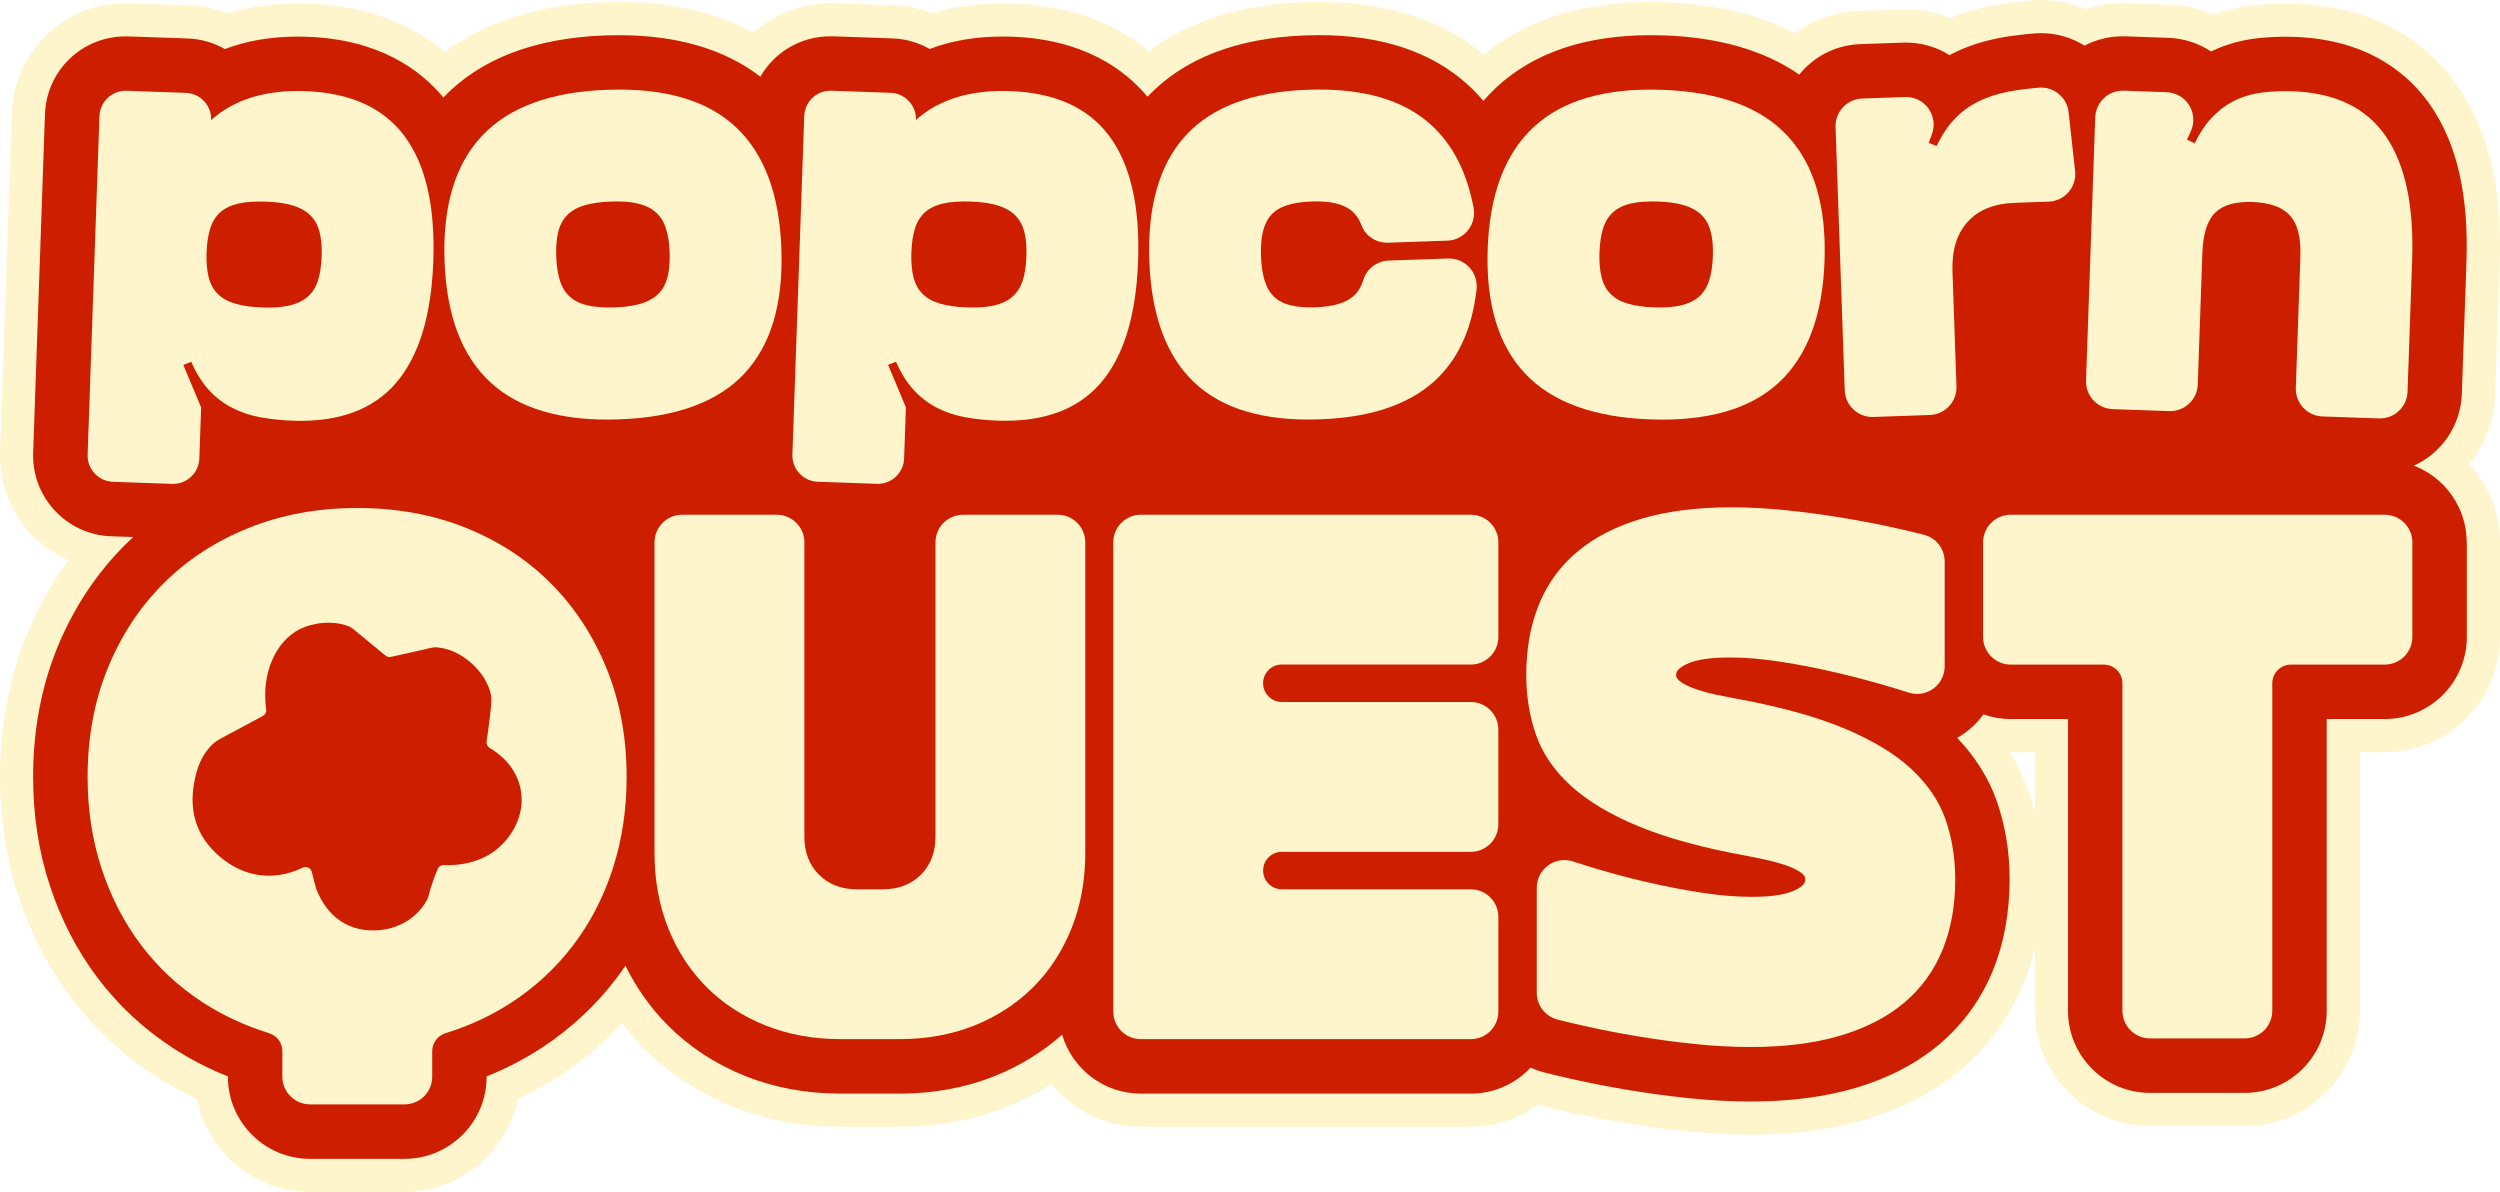
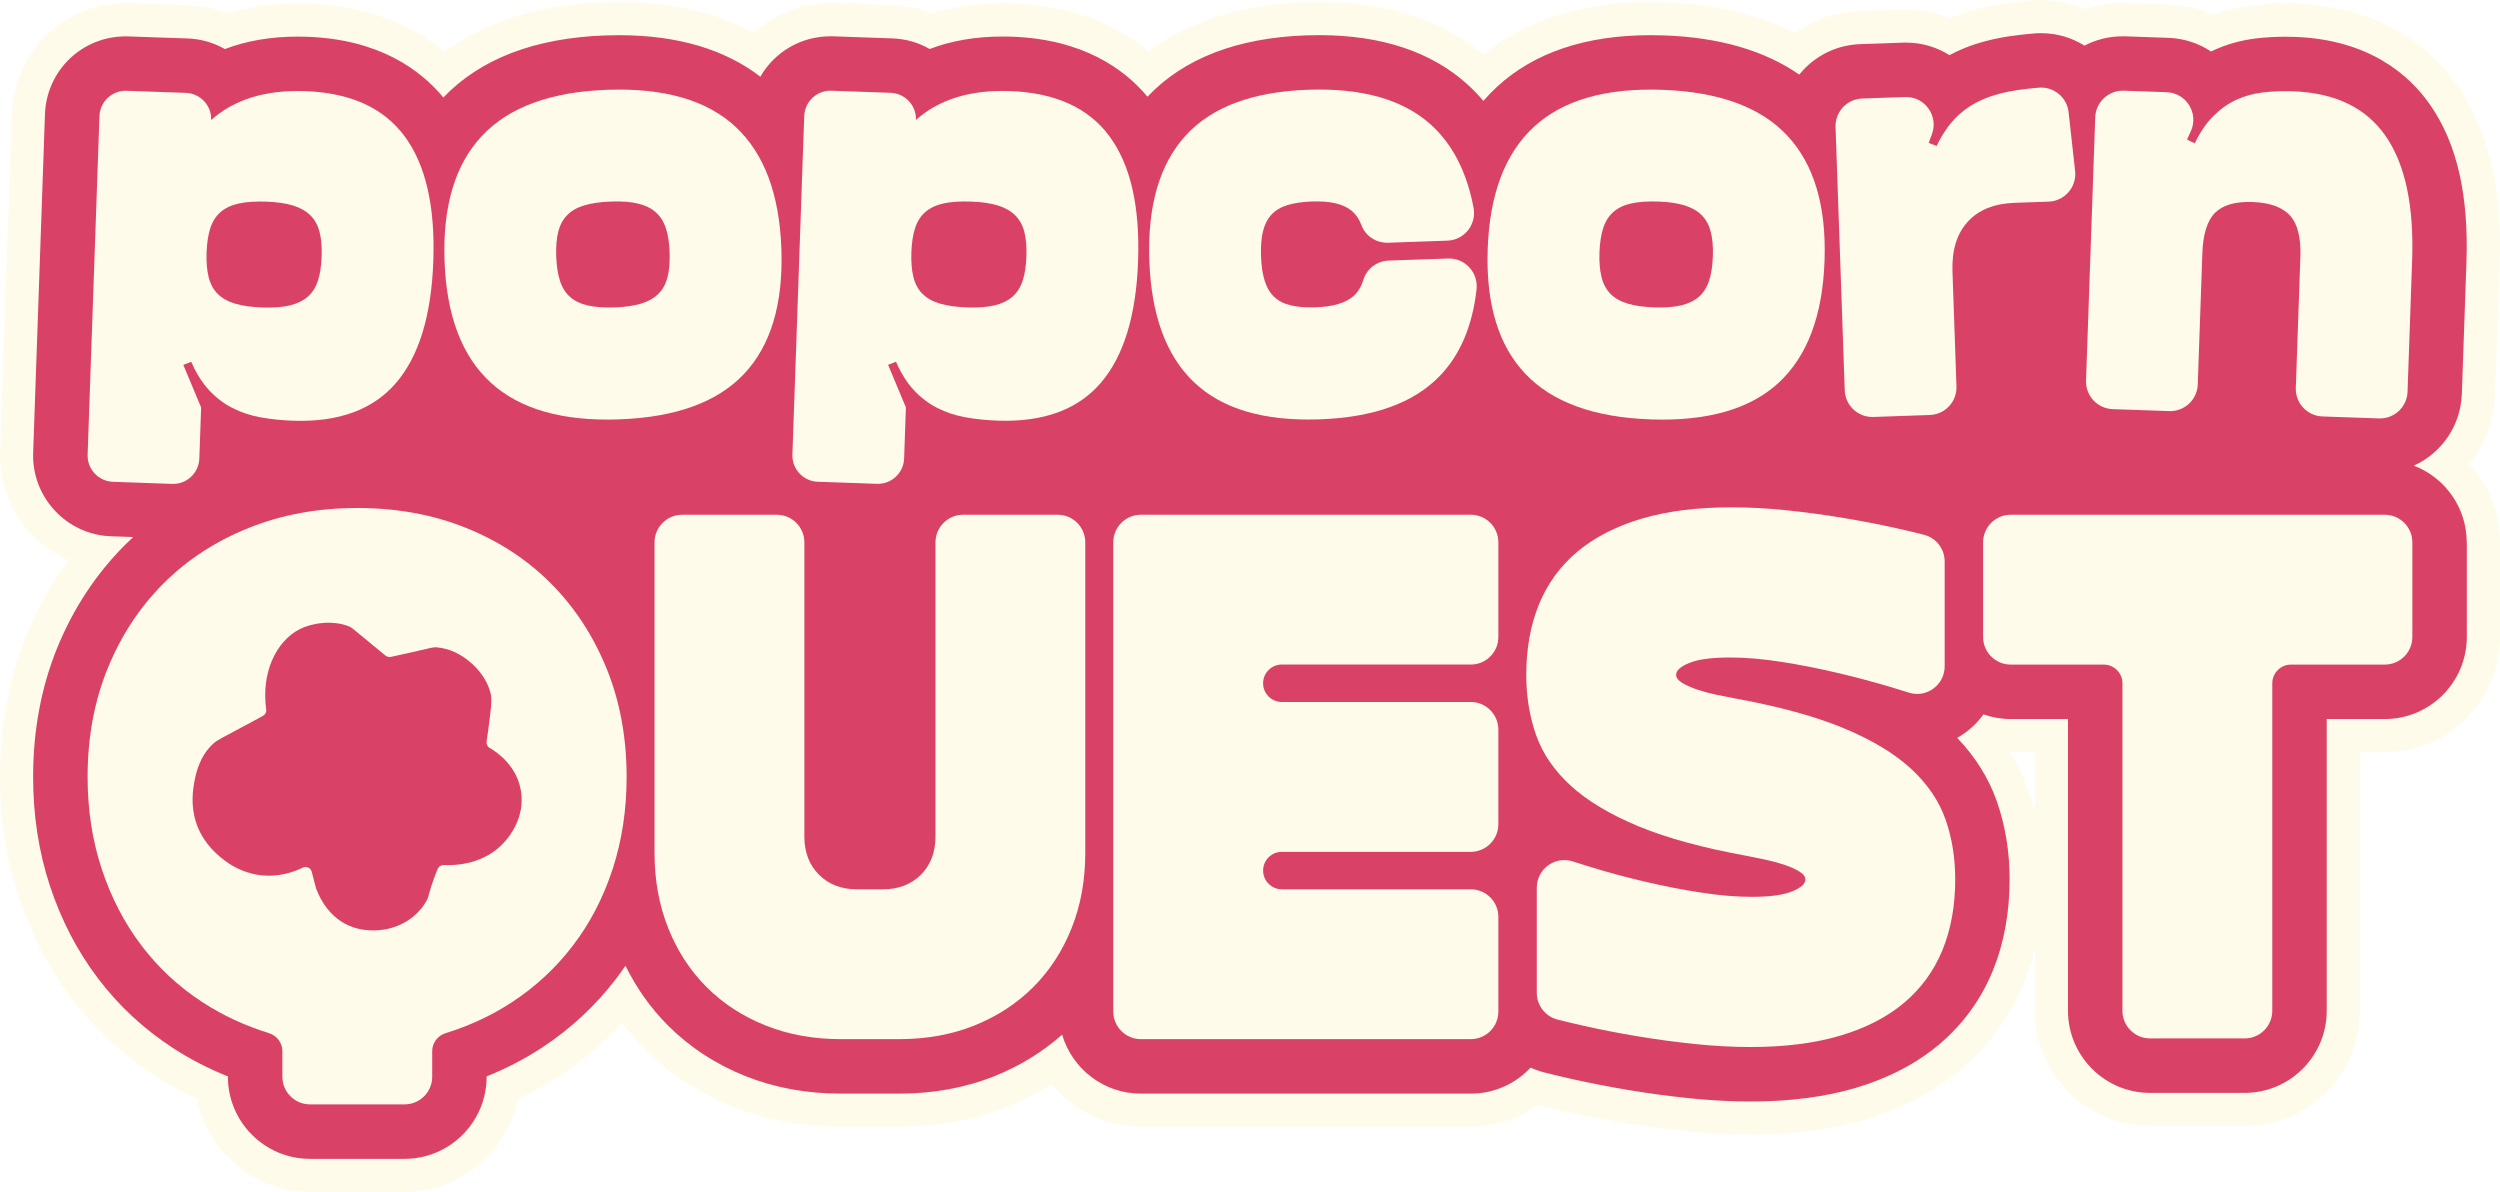
<svg xmlns="http://www.w3.org/2000/svg" id="Calque_2" data-name="Calque 2" viewBox="0 0 1131 539.24">
  <defs>
    <style>
      .cls-1 {
-         fill: #fff5cd;
+         fill: #fffbeb;
      }

      .cls-1, .cls-2 {
        stroke-width: 0px;
      }

      .cls-2 {
-         fill: #cd1e00;
+         fill: #da4167;
      }
    </style>
  </defs>
  <g id="Calque_1-2" data-name="Calque 1">
    <g>
      <path class="cls-1" d="M140.25,539.24c-24.87,0-46.38-17.88-51.15-42.03-6.62-3.09-13.01-6.63-19.05-10.56-14.69-9.56-27.42-21.41-37.83-35.22-10.25-13.54-18.28-29.04-23.88-46.04-5.53-16.8-8.34-34.94-8.34-53.9,0-22.91,4.03-44.44,11.98-64,5.02-12.32,11.4-23.77,19.01-34.14C11.73,245.04-.72,225.78.03,204.29L5.38,51.14C6.35,23.26,28.96,1.43,56.86,1.43c.65,0,1.31,0,1.98.04l26.61.92c5.96.22,11.75,1.44,17.26,3.63,9.84-2.97,20.59-4.48,31.98-4.48,1.54,0,3.12.03,4.7.08,24.8.86,45.59,8.23,61.85,21.91,18.54-13.92,42.81-21.49,72.21-22.52,2.37-.07,4.59-.11,6.62-.11,23.56,0,44.02,4.68,60.9,13.93,9.44-8.58,21.89-13.43,34.73-13.43.57,0,1.13,0,1.7.02l26.9.94c5.96.22,11.75,1.44,17.25,3.63,9.83-2.97,20.58-4.48,31.96-4.48,1.51,0,3.03.03,4.57.07,24.7.86,45.39,8.13,61.61,21.61,18.19-13.73,41.95-21.19,70.7-22.2,2.29-.07,4.44-.11,6.41-.11,30.51,0,55.52,8,74.4,23.77,19.24-15.77,44.63-23.76,75.55-23.76,2.18,0,4.41.04,6.62.12,22.63.79,42.34,5.51,58.65,14.03,8.43-6.23,18.41-9.7,29.06-10.07l19.39-.68c.68-.02,1.25-.03,1.84-.03,6.9,0,13.59,1.33,19.92,3.97,7.57-3.15,16-5.41,25.1-6.73,3.63-.52,7.52-.96,11.59-1.31,1.33-.12,2.84-.19,4.46-.19,6.96,0,13.95,1.42,20.35,4.12,5.37-1.8,10.96-2.71,16.64-2.71.58,0,1.16.01,1.74.03l19.49.68c6.83.24,13.4,1.77,19.58,4.55,5.62-2.03,11.54-3.43,17.62-4.17,4.82-.59,9.87-.88,15.02-.88,1.58,0,3.19.03,4.81.08,40.13,1.41,61.95,21.02,73.18,37.22,14.01,20.2,20.25,46.43,19.07,80.18l-2.08,59.55c-.41,11.59-4.54,22.53-11.74,31.3,8.92,9.64,13.95,22.28,13.95,35.41v42.8c0,28.75-23.38,52.13-52.12,52.13h-11.26v117c0,28.74-23.39,52.13-52.13,52.13h-42.8c-28.74,0-52.12-23.39-52.12-52.13v-28.37c-1.34,5.5-3.05,10.81-5.13,15.9-6.25,15.26-15.8,28.4-28.36,39.04-11.87,10.02-26.39,17.64-43.18,22.64-15.24,4.52-32.7,6.81-51.9,6.81-9.37,0-19.23-.53-29.32-1.57-9.53-.98-19.03-2.26-28.22-3.8-9.13-1.53-18.05-3.27-26.53-5.15-4.3-.98-8.37-1.94-12.14-2.88-8.85,6.36-19.56,9.84-30.42,9.84h-149.23c-15.77,0-30.56-7.14-40.45-19.32-6.3,4.01-13.04,7.46-20.09,10.29-14.92,5.99-31.34,9.03-48.81,9.03h-26.44c-17.34,0-33.72-3.03-48.68-9.01-15.31-6.12-28.77-14.91-40-26.14-3.65-3.65-7.08-7.59-10.24-11.76-8.33,8.99-17.78,16.96-28.15,23.75-6.05,3.95-12.46,7.52-19.09,10.62-4.76,24.15-26.27,42.04-51.14,42.04h-42.8ZM909.31,340.28c3.36,5.49,6.1,11.25,8.2,17.2,1.18,3.36,2.2,6.79,3.07,10.28v-27.48s-11.15,0-11.27,0Z" />
      <path class="cls-1" d="M140.25,534.24c-23.73,0-43.42-17.63-46.66-40.48-7.26-3.24-14.23-7.03-20.81-11.3-14.2-9.24-26.5-20.69-36.56-34.04-9.92-13.11-17.7-28.12-23.13-44.59-5.37-16.3-8.09-33.91-8.09-52.34,0-22.26,3.91-43.16,11.61-62.11,5.77-14.15,13.33-27.02,22.54-38.44-20.28-5.59-34.89-24.55-34.12-46.47L10.38,51.31C11.25,26.15,31.67,6.43,56.86,6.43c.56,0,1.14,0,1.72.03l26.69.92c5.94.22,11.79,1.57,17.18,3.95,9.83-3.19,20.65-4.8,32.23-4.8,1.47,0,3,.03,4.52.08,30.09,1.04,49.62,12.08,61.84,23.42,18.08-14.9,42.43-22.98,72.57-24.03,2.32-.07,4.47-.1,6.45-.1,24.28,0,44.98,5.09,61.69,15.15,8.67-9.21,20.94-14.65,33.94-14.65.53,0,1.04,0,1.57.02l26.86.94c5.94.21,11.79,1.57,17.18,3.95,9.82-3.18,20.64-4.8,32.22-4.8,1.47,0,2.95.03,4.44.06,29.94,1.05,49.39,11.92,61.58,23.11,17.73-14.7,41.57-22.67,71.03-23.7,2.24-.07,4.32-.1,6.24-.1,30.68,0,55.48,8.34,73.7,24.78.22.2.45.41.67.61,18.67-16.85,44.08-25.38,75.58-25.38,2.12,0,4.29.04,6.44.12,23.25.81,43.17,5.85,59.34,15,8.03-6.79,18.04-10.67,28.72-11.05l19.39-.68c.6-.02,1.13-.03,1.67-.03,6.9,0,13.69,1.52,19.9,4.42.24-.11.47-.21.71-.32,7.49-3.27,15.93-5.59,25.12-6.92,3.53-.51,7.33-.94,11.29-1.27,1.21-.11,2.56-.17,4.03-.17,7.01,0,13.88,1.55,20.14,4.5,5.35-2.03,11.09-3.09,16.85-3.09.53,0,1.06.01,1.59.03l19.46.68c6.83.24,13.48,1.95,19.52,4.98,5.85-2.31,12.03-3.86,18.44-4.63,4.62-.56,9.47-.85,14.42-.85,1.52,0,3.08.03,4.64.08,38.06,1.34,58.66,19.81,69.25,35.07,13.37,19.28,19.32,44.52,18.18,77.16l-2.08,59.55c-.43,12.22-5.41,23.42-13.66,31.67,9.86,8.8,15.87,21.58,15.87,35.21v42.8c0,25.99-21.14,47.13-47.12,47.13h-16.26v122c0,25.99-21.14,47.13-47.13,47.13h-42.8c-25.98,0-47.12-21.14-47.12-47.13v-122h-15.92c-2.96,0-5.9-.28-8.79-.83-.31.31-.62.62-.94.93,5.59,7.38,9.9,15.33,12.87,23.75,4.23,12.06,6.37,25.05,6.37,38.62,0,16.43-2.81,31.62-8.34,45.15-5.94,14.51-15.02,27-26.97,37.12-11.34,9.57-25.25,16.86-41.38,21.67-14.77,4.38-31.75,6.6-50.47,6.6-9.2,0-18.89-.52-28.81-1.54-9.43-.97-18.82-2.24-27.91-3.75-9.04-1.52-17.87-3.23-26.27-5.1-4.55-1.03-8.84-2.05-12.77-3.04-.51-.13-1.02-.27-1.53-.42-8.3,6.61-18.68,10.3-29.35,10.3h-149.23c-15.98,0-30.67-8.24-39.26-21.12-7.13,4.97-14.87,9.13-23.14,12.45-14.32,5.75-30.12,8.67-46.95,8.67h-26.44c-16.7,0-32.45-2.91-46.83-8.66-14.68-5.86-27.58-14.29-38.32-25.04-4.94-4.94-9.4-10.36-13.36-16.23-9.01,10.59-19.52,19.85-31.31,27.57-6.59,4.3-13.57,8.11-20.83,11.36-3.24,22.85-22.93,40.48-46.65,40.48h-42.8Z" />
      <path class="cls-2" d="M1115.99,245.36v42.8c0,20.47-16.65,37.13-37.12,37.13h-26.26v132c0,20.47-16.66,37.13-37.13,37.13h-42.8c-20.47,0-37.12-16.66-37.12-37.13v-132h-25.92c-4.31,0-8.46-.75-12.32-2.11-3.14,4.34-7.19,7.99-11.88,10.63,8.23,8.62,14.24,18.24,17.91,28.66,3.85,11,5.8,22.87,5.8,35.3,0,15.14-2.56,29.05-7.6,41.37-5.33,13.02-13.47,24.21-24.18,33.28-10.28,8.68-22.99,15.31-37.77,19.72-13.83,4.1-29.84,6.18-47.61,6.18-8.89,0-18.24-.5-27.78-1.49-9.19-.95-18.36-2.18-27.29-3.67-8.95-1.5-17.61-3.19-25.74-5-4.33-.99-8.53-1.98-12.51-2.98-2.17-.55-4.25-1.29-6.24-2.18-6.77,7.23-16.4,11.76-27.07,11.76h-149.23c-16.85,0-31.11-11.28-35.63-26.69-8.87,7.87-19.09,14.16-30.49,18.73-13.15,5.28-27.7,7.96-43.23,7.96h-26.44c-15.42,0-29.93-2.67-43.12-7.94-13.41-5.36-25.17-13.03-34.96-22.82-7.83-7.83-14.29-16.93-19.3-27.11-1.31,1.91-2.64,3.79-4.04,5.62-9.38,12.35-20.79,22.97-33.88,31.54-7.77,5.07-16.1,9.4-24.89,12.91v.17c0,20.47-16.65,37.13-37.12,37.13h-42.8c-20.47,0-37.13-16.66-37.13-37.13v-.17c-8.78-3.5-17.12-7.81-24.89-12.86-13.23-8.61-24.67-19.26-34.03-31.68-9.26-12.24-16.54-26.29-21.61-41.7-5.04-15.3-7.59-31.85-7.59-49.21,0-20.97,3.66-40.59,10.87-58.35,7.28-17.84,17.59-33.52,30.65-46.59,1.23-1.23,2.49-2.44,3.77-3.62l-10.05-.34c-20.12-.7-35.92-17.65-35.22-37.77l5.34-153.15c.69-19.75,16.72-35.23,36.49-35.23.42,0,.85,0,1.28.02l26.79.92c6.13.22,11.86,1.95,16.84,4.8,9.83-3.76,20.83-5.64,32.92-5.64,1.37,0,2.76.02,4.17.07,32.7,1.13,51.42,14.98,61.74,27.48,16.74-17.51,41.42-26.97,73.37-28.09,2.06-.06,4.1-.1,6.1-.1,26.29,0,47.76,6.32,63.95,18.78,6.28-10.97,18.1-18.28,31.68-18.28.43,0,.85,0,1.28.01l26.8.94c6.12.22,11.85,1.93,16.84,4.8,9.82-3.76,20.81-5.64,32.91-5.64,1.38,0,2.77.02,4.17.06,32.41,1.13,51.1,14.74,61.45,27.16,16.39-17.3,40.52-26.65,71.77-27.75,1.97-.06,3.95-.1,5.89-.1,28.14,0,50.68,7.48,67,22.2,2.6,2.35,5.04,4.88,7.3,7.55,1.92-2.23,3.97-4.35,6.13-6.35,16.81-15.52,40.2-23.39,69.52-23.39,1.98,0,4.03.04,6.07.11,25,.87,45.48,6.84,61.19,17.73.54-.69,1.11-1.35,1.71-1.99,6.77-7.25,15.95-11.44,25.86-11.79l19.4-.68c.44-.01.87-.02,1.32-.02,7.06,0,13.87,2.02,19.69,5.68,1.61-.87,3.26-1.68,4.96-2.43,6.61-2.88,14.19-4.96,22.51-6.17,3.33-.48,6.92-.89,10.7-1.21,1.06-.1,2.13-.14,3.19-.14,7.22,0,13.98,2.06,19.7,5.64,5.16-2.7,11.03-4.22,17.29-4.22.43,0,.86.01,1.29.02l19.41.68c6.98.25,13.62,2.43,19.26,6.18.26-.14.52-.26.78-.38,6.02-2.82,12.57-4.68,19.48-5.52,4.25-.52,8.69-.78,13.21-.78,1.42,0,2.84.02,4.3.07,33.9,1.19,52.08,17.39,61.37,30.78,12.09,17.44,17.46,40.69,16.4,71.11l-2.08,59.54c-.52,14.61-9.27,26.91-21.74,32.54,13.98,5.32,23.94,18.87,23.94,34.69Z" />
-       <path class="cls-1" d="M274.42,302.43c-6.05-14.85-14.43-27.67-25.17-38.46-10.73-10.79-23.55-19.17-38.46-25.17-14.91-5.99-31.29-8.98-49.15-8.98s-34.09,2.99-49.05,8.98c-14.98,6-27.86,14.38-38.65,25.17s-19.2,23.61-25.25,38.46c-6.05,14.86-9.06,31.22-9.06,49.06,0,14.8,2.12,28.65,6.35,41.52,4.24,12.88,10.2,24.41,17.88,34.57,7.67,10.17,16.95,18.79,27.78,25.85,9.17,5.96,19.19,10.62,30.04,13.97,3.58,1.11,6.06,4.37,6.06,8.12v11.6c0,6.9,5.6,12.5,12.5,12.5h42.8c6.9,0,12.49-5.6,12.49-12.5v-11.6c0-3.74,2.48-7.01,6.06-8.12,10.85-3.35,20.84-8,29.96-13.97,10.78-7.06,20.05-15.68,27.78-25.85,7.73-10.16,13.69-21.69,17.88-34.57,4.17-12.87,6.27-26.71,6.27-41.52,0-17.84-3.02-34.2-9.06-49.06ZM228.72,380.34c-9.1,10.78-22.75,11.26-27.93,11.01-1.22-.06-2.35.67-2.81,1.8-.59,1.45-1.29,3.24-2.03,5.31-1.85,5.12-1.93,7.07-2.78,8.67-4.15,7.71-12.18,12.78-21.35,13.65-13.35,1.22-23.71-5.44-28.82-18.82-.05-.12-.09-.25-.11-.37-.62-2.39-1.24-4.79-1.86-7.19-.46-1.79-2.45-2.67-4.1-1.87-4.2,2.06-11.31,4.54-19.84,3.31-7.99-1.17-13.4-5.01-15.62-6.67-11.72-8.83-16.29-20.79-13.61-35.12.73-3.93,2.25-11.7,8.46-17.49,2.03-1.87,3.02-2.13,16.66-9.47,2.33-1.24,4.35-2.34,5.97-3.23,1.05-.57,1.65-1.72,1.48-2.91-2.29-16.12,4.15-30.76,15.26-36.37,5.2-2.65,14.83-4.31,22.55-1.06.86.37,1.23.81,10.85,8.71.2.17,3.52,2.89,5.3,4.35.69.55,1.59.78,2.45.59,1.85-.41,4.29-.94,7.12-1.56,11.38-2.54,11.85-2.91,13.65-2.75,5.69.48,11.18,3.05,16.08,7.55,4.25,3.92,7,8.36,8.24,13.17.81,3.13.11,7.5-.99,16.16-.28,2.18-.57,4.11-.8,5.69-.18,1.17.36,2.33,1.39,2.93,3.76,2.18,12.3,8.29,14.14,19.41,1.98,12.01-5.37,20.73-6.95,22.59Z" />
-       <path class="cls-1" d="M77.89,218.91l-26.79-.94c-6.56-.23-11.69-5.73-11.46-12.29l5.35-153.15c.23-6.56,5.73-11.69,12.29-11.46l26.79.94c6.56.23,11.69,5.73,11.46,12.29h0c10.45-9.33,24.6-13.69,42.46-13.07,20.47.71,35.48,7.5,45.02,20.36,9.55,12.86,13.89,31.67,13.02,56.44-.86,24.77-6.51,43.19-16.92,55.27-10.42,12.08-25.94,17.75-46.58,17.03-5.14-.18-10.01-.69-14.62-1.52-4.61-.84-8.86-2.25-12.76-4.24-3.9-1.99-7.41-4.66-10.54-8.02-3.13-3.35-5.83-7.65-8.09-12.87l-3.59,1.39,8.06,19.26-.81,23.12c-.23,6.56-5.73,11.69-12.29,11.46ZM118.76,139.11c4.8.17,8.86-.13,12.18-.9,3.32-.77,6.04-2.07,8.17-3.89,2.13-1.82,3.69-4.24,4.68-7.24.99-3,1.56-6.69,1.72-11.07s-.16-7.98-.94-11.04c-.78-3.06-2.17-5.58-4.16-7.55-2-1.97-4.62-3.45-7.88-4.45-3.25-1-7.28-1.58-12.08-1.75-4.89-.17-9.01.11-12.36.83-3.36.73-6.1,2-8.23,3.82-2.13,1.82-3.69,4.24-4.68,7.24-.99,3-1.56,6.69-1.72,11.07s.16,8.12.94,11.23c.78,3.11,2.16,5.64,4.16,7.61,2,1.97,4.64,3.43,7.94,4.39,3.3.96,7.39,1.52,12.28,1.69Z" />
-       <path class="cls-1" d="M280.03,189.73c-25.61.89-44.95-4.65-58.02-16.63-13.07-11.98-20.04-30.36-20.9-55.13-.86-24.77,4.8-43.63,17-56.58,12.2-12.95,31.1-19.87,56.71-20.77,25.69-.9,45.01,4.69,57.96,16.76,12.95,12.07,19.85,30.49,20.72,55.26.86,24.77-4.74,43.58-16.82,56.44-12.08,12.86-30.96,19.74-56.65,20.64ZM278.26,139.06c4.72-.16,8.68-.75,11.89-1.74,3.21-1,5.8-2.48,7.75-4.44s3.32-4.48,4.1-7.55,1.09-6.78.94-11.17-.72-7.95-1.71-10.95c-.99-3-2.53-5.41-4.62-7.24s-4.77-3.12-8.04-3.89c-3.27-.77-7.27-1.08-11.99-.91s-8.83.73-12.09,1.69c-3.26.96-5.86,2.42-7.82,4.38-1.96,1.97-3.32,4.48-4.1,7.54-.78,3.06-1.09,6.79-.94,11.17s.73,8.09,1.72,11.14c.99,3.05,2.53,5.48,4.62,7.3,2.09,1.82,4.79,3.1,8.1,3.83,3.32.73,7.37,1.01,12.18.84Z" />
-       <path class="cls-1" d="M396.73,218.88l-26.79-.94c-6.56-.23-11.69-5.73-11.46-12.29l5.35-153.15c.23-6.56,5.73-11.69,12.29-11.46l26.79.94c6.56.23,11.69,5.73,11.46,12.29h0c10.45-9.33,24.6-13.69,42.46-13.07,20.47.71,35.48,7.5,45.02,20.36,9.55,12.86,13.89,31.67,13.02,56.44-.86,24.77-6.51,43.19-16.92,55.27-10.42,12.08-25.94,17.75-46.58,17.03-5.14-.18-10.01-.69-14.62-1.52-4.61-.84-8.86-2.25-12.76-4.24-3.9-1.99-7.41-4.66-10.54-8.02-3.13-3.35-5.83-7.65-8.09-12.87l-3.59,1.39,8.06,19.26-.81,23.12c-.23,6.56-5.73,11.69-12.29,11.46ZM437.6,139.08c4.8.17,8.86-.13,12.18-.9,3.32-.77,6.04-2.07,8.17-3.89,2.13-1.82,3.69-4.24,4.68-7.24.99-3,1.56-6.69,1.72-11.07.15-4.3-.16-7.98-.94-11.04-.78-3.06-2.17-5.58-4.16-7.55-2-1.97-4.62-3.45-7.88-4.45-3.25-1-7.28-1.58-12.08-1.75-4.89-.17-9.01.11-12.36.83-3.36.73-6.1,2-8.23,3.82-2.13,1.82-3.69,4.24-4.68,7.24-.99,3-1.56,6.69-1.72,11.07-.15,4.38.16,8.12.94,11.23.78,3.11,2.16,5.64,4.16,7.61,2,1.97,4.64,3.43,7.94,4.39,3.3.96,7.39,1.52,12.28,1.69Z" />
-       <path class="cls-1" d="M655.15,116.96c7.66-.27,13.7,6.36,12.84,13.98-1.86,16.53-7.41,29.58-16.66,39.16-11.8,12.22-29.92,18.76-54.35,19.61-25.11.88-44-4.68-56.69-16.68-12.69-12-19.47-30.38-20.33-55.15-.86-24.77,4.61-43.62,16.43-56.56,11.82-12.94,30.28-19.84,55.39-20.72,24.43-.85,42.94,4.41,55.52,15.77,9.84,8.89,16.28,21.42,19.34,37.61,1.43,7.55-4.15,14.62-11.83,14.89l-26.82.94c-5.25.18-10.15-2.9-12.01-7.81-1.13-2.97-2.74-5.28-4.84-6.91-3.73-2.91-9.59-4.22-17.6-3.94-4.38.15-8.09.71-11.14,1.65-3.05.95-5.46,2.4-7.25,4.36-1.79,1.96-3.05,4.47-3.79,7.53-.74,3.06-1.03,6.78-.88,11.16s.7,8.09,1.65,11.14c.95,3.05,2.38,5.48,4.3,7.31,1.92,1.83,4.43,3.11,7.54,3.85,3.1.74,6.85,1.03,11.23.87,8-.28,13.76-2.02,17.28-5.22,1.97-1.8,3.42-4.23,4.34-7.28,1.52-5.03,6.19-8.46,11.44-8.64l26.88-.94Z" />
-       <path class="cls-1" d="M746.76,189.73c-25.61-.89-44.52-7.77-56.72-20.64-12.2-12.87-17.87-31.68-17.01-56.45.86-24.77,7.83-43.19,20.91-55.25,13.07-12.07,32.41-17.66,58.02-16.76,25.69.9,44.58,7.82,56.65,20.77,12.07,12.95,17.68,31.8,16.81,56.57-.86,24.77-7.77,43.15-20.71,55.13-12.94,11.99-32.26,17.53-57.96,16.64ZM748.53,139.06c4.72.16,8.71-.14,11.99-.91,3.27-.77,5.96-2.07,8.04-3.89s3.63-4.24,4.62-7.24,1.56-6.69,1.72-11.07-.16-7.98-.94-11.04c-.78-3.06-2.15-5.58-4.1-7.54s-4.54-3.45-7.75-4.45c-3.21-1-7.18-1.58-11.89-1.74s-8.86.11-12.18.84c-3.31.73-6.02,2-8.1,3.83-2.09,1.82-3.63,4.24-4.62,7.24-.99,3-1.56,6.69-1.72,11.07s.16,8.12.94,11.23c.78,3.11,2.14,5.64,4.1,7.61,1.96,1.97,4.56,3.43,7.82,4.38,3.26.96,7.28,1.52,12.09,1.69Z" />
-       <path class="cls-1" d="M911.31,91.77c-9.18.32-16.23,3.18-21.14,8.58-4.92,5.4-7.2,12.9-6.87,22.51l1.81,51.96c.24,6.89-5.15,12.68-12.05,12.92l-25.58.89c-6.89.24-12.68-5.15-12.92-12.05l-4.16-119.09c-.24-6.89,5.15-12.68,12.05-12.92l19.4-.68c8.89-.31,15.25,8.51,12.14,16.85l-1.46,3.91,3.59,1.39c2.52-5.23,5.44-9.53,8.79-12.9,3.34-3.36,7.32-6.05,11.93-8.07s10-3.47,16.17-4.36c2.88-.42,5.97-.76,9.29-1.05,6.77-.58,12.78,4.32,13.53,11.07l2.95,26.63c.8,7.22-4.71,13.6-11.98,13.86l-15.48.54Z" />
-       <path class="cls-1" d="M989.41,63.18l3.49,1.64c2.45-5.06,5.25-9.16,8.4-12.3,3.15-3.14,6.56-5.57,10.25-7.3,3.69-1.73,7.69-2.85,12.01-3.38,4.32-.52,8.88-.7,13.68-.54,19.12.67,33.12,7.4,41.99,20.19,8.87,12.79,12.88,31.53,12.02,56.21l-2.08,59.54c-.24,6.89-6.02,12.29-12.92,12.05l-25.58-.89c-6.89-.24-12.29-6.02-12.05-12.92l2.07-59.29c.31-8.76-1.29-15.02-4.78-18.77-3.5-3.75-9.12-5.76-16.87-6.03-7.75-.27-13.4,1.35-16.93,4.85-3.54,3.5-5.46,9.64-5.77,18.4l-2.07,59.29c-.24,6.89-6.02,12.29-12.92,12.05l-25.58-.89c-6.89-.24-12.29-6.02-12.05-12.92l4.16-119.09c.24-6.89,6.02-12.29,12.92-12.05l19.4.68c8.89.31,14.62,9.55,10.93,17.65l-1.73,3.8Z" />
-       <path class="cls-1" d="M478.51,232.87h-42.8c-6.91,0-12.5,5.59-12.5,12.49v133.08c0,7.12-2.2,12.88-6.6,17.28-4.41,4.41-10.17,6.61-17.29,6.61h-11.53c-7.12,0-12.87-2.2-17.28-6.61-4.41-4.4-6.61-10.16-6.61-17.28v-133.08c0-6.9-5.59-12.49-12.49-12.49h-42.8c-6.91,0-12.5,5.59-12.5,12.49v140.53c0,12.32,2.06,23.65,6.18,33.98,4.13,10.34,9.91,19.24,17.38,26.7,7.45,7.45,16.35,13.24,26.69,17.36,10.33,4.13,21.66,6.18,33.98,6.18h26.44c12.43,0,23.77-2.06,34.05-6.18,10.28-4.13,19.15-9.91,26.61-17.36,7.45-7.46,13.24-16.35,17.36-26.7,4.13-10.33,6.18-21.66,6.18-33.98v-140.53c0-6.9-5.59-12.49-12.49-12.49Z" />
-       <path class="cls-1" d="M579.91,300.65h85.46c6.9,0,12.49-5.59,12.49-12.5v-42.8c0-6.9-5.59-12.49-12.49-12.49h-149.23c-6.9,0-12.5,5.59-12.5,12.49v212.27c0,6.9,5.6,12.49,12.5,12.49h149.23c6.9,0,12.49-5.59,12.49-12.49v-42.8c0-6.91-5.59-12.5-12.49-12.5h-85.46c-2.34,0-4.46-.95-5.99-2.49-1.54-1.53-2.49-3.65-2.49-5.99,0-4.68,3.79-8.47,8.47-8.47h85.46c6.9,0,12.49-5.59,12.49-12.49v-42.81c0-6.9-5.59-12.49-12.49-12.49h-85.46c-2.34,0-4.46-.95-5.99-2.49-1.54-1.53-2.49-3.65-2.49-5.99,0-4.68,3.79-8.47,8.47-8.47Z" />
-       <path class="cls-1" d="M880.12,370.64c-2.94-8.36-8.14-15.99-15.59-22.88-7.46-6.88-17.66-13.02-30.59-18.39-12.93-5.36-29.4-9.85-49.4-13.47-2.38-.44-5.06-.99-8.05-1.6-2.99-.63-5.84-1.39-8.55-2.29-2.72-.9-5-1.92-6.87-3.05-1.86-1.12-2.8-2.36-2.8-3.73,0-1.91,2.01-3.69,6.02-5.33,4-1.64,10.14-2.45,18.39-2.45,7,0,14.68.64,23.04,1.95,8.36,1.29,16.86,2.97,25.51,5,8.65,2.03,17.17,4.32,25.59,6.86,2.29.69,4.53,1.39,6.71,2.08,8.04,2.57,16.24-3.46,16.24-11.91v-47.41c0-5.74-3.89-10.73-9.45-12.12-3.78-.95-7.75-1.9-11.9-2.83-7.8-1.75-15.94-3.33-24.41-4.74-8.47-1.42-17.03-2.57-25.68-3.47-8.63-.91-17.03-1.35-25.16-1.35-15.48,0-29,1.72-40.59,5.16-11.58,3.45-21.23,8.42-28.98,14.91-7.73,6.5-13.52,14.43-17.36,23.82-3.84,9.37-5.76,20.05-5.76,32.02,0,9.61,1.47,18.62,4.41,27.03,2.93,8.41,8.17,16.07,15.68,22.97,7.51,6.88,17.73,13.02,30.67,18.39,12.94,5.36,29.41,9.85,49.4,13.46,2.27.46,4.89,1,7.88,1.61,2.99.63,5.85,1.39,8.56,2.29,2.71.9,5,1.92,6.86,3.05,1.87,1.12,2.8,2.36,2.8,3.72,0,1.93-2,3.71-6.01,5.34-4.01,1.64-10.09,2.45-18.21,2.45-7.01,0-14.72-.64-23.13-1.95-8.42-1.29-16.96-2.97-25.59-5-8.65-2.03-17.14-4.35-25.51-6.95-2.3-.71-4.56-1.43-6.76-2.13-8.05-2.6-16.29,3.44-16.29,11.9v47.56c0,5.74,3.9,10.73,9.46,12.12,3.77.95,7.75,1.9,11.9,2.83,7.8,1.75,15.94,3.33,24.41,4.74,8.47,1.42,17.06,2.57,25.75,3.47,8.71.9,17.12,1.35,25.26,1.35,15.47,0,29-1.72,40.58-5.16,11.58-3.45,21.21-8.42,28.89-14.91,7.68-6.5,13.45-14.43,17.29-23.82,3.84-9.37,5.76-20.05,5.76-32.02,0-9.72-1.48-18.76-4.41-27.12Z" />
-       <path class="cls-1" d="M1078.87,232.87h-169.23c-6.9,0-12.49,5.59-12.49,12.49v42.8c0,6.91,5.59,12.5,12.49,12.5h42.08c4.68,0,8.47,3.79,8.47,8.47v148.15c0,6.91,5.59,12.5,12.49,12.5h42.8c6.9,0,12.5-5.59,12.5-12.5v-148.15c0-4.68,3.79-8.47,8.47-8.47h42.41c6.9,0,12.49-5.59,12.49-12.5v-42.8c0-6.9-5.59-12.49-12.49-12.49Z" />
+       <g>
+         <path class="cls-1" d="M77.89,218.91l-26.79-.94c-6.56-.23-11.69-5.73-11.46-12.29l5.35-153.15c.23-6.56,5.73-11.69,12.29-11.46l26.79.94c6.56.23,11.69,5.73,11.46,12.29h0c10.45-9.33,24.6-13.69,42.46-13.07,20.47.71,35.48,7.5,45.02,20.36,9.55,12.86,13.89,31.67,13.02,56.44-.86,24.77-6.51,43.19-16.92,55.27-10.42,12.08-25.94,17.75-46.58,17.03-5.14-.18-10.01-.69-14.62-1.52-4.61-.84-8.86-2.25-12.76-4.24-3.9-1.99-7.41-4.66-10.54-8.02-3.13-3.35-5.83-7.65-8.09-12.87l-3.59,1.39,8.06,19.26-.81,23.12c-.23,6.56-5.73,11.69-12.29,11.46ZM118.76,139.11c4.8.17,8.86-.13,12.18-.9,3.32-.77,6.04-2.07,8.17-3.89,2.13-1.82,3.69-4.24,4.68-7.24.99-3,1.56-6.69,1.72-11.07s-.16-7.98-.94-11.04c-.78-3.06-2.17-5.58-4.16-7.55-2-1.97-4.62-3.45-7.88-4.45-3.25-1-7.28-1.58-12.08-1.75-4.89-.17-9.01.11-12.36.83-3.36.73-6.1,2-8.23,3.82-2.13,1.82-3.69,4.24-4.68,7.24-.99,3-1.56,6.69-1.72,11.07s.16,8.12.94,11.23c.78,3.11,2.16,5.64,4.16,7.61,2,1.97,4.64,3.43,7.94,4.39,3.3.96,7.39,1.52,12.28,1.69Z" />
+         <path class="cls-1" d="M280.03,189.73c-25.61.89-44.95-4.65-58.02-16.63-13.07-11.98-20.04-30.36-20.9-55.13-.86-24.77,4.8-43.63,17-56.58,12.2-12.95,31.1-19.87,56.71-20.77,25.69-.9,45.01,4.69,57.96,16.76,12.95,12.07,19.85,30.49,20.72,55.26.86,24.77-4.74,43.58-16.82,56.44-12.08,12.86-30.96,19.74-56.65,20.64ZM278.26,139.06c4.72-.16,8.68-.75,11.89-1.74,3.21-1,5.8-2.48,7.75-4.44s3.32-4.48,4.1-7.55,1.09-6.78.94-11.17-.72-7.95-1.71-10.95c-.99-3-2.53-5.41-4.62-7.24s-4.77-3.12-8.04-3.89c-3.27-.77-7.27-1.08-11.99-.91s-8.83.73-12.09,1.69c-3.26.96-5.86,2.42-7.82,4.38-1.96,1.97-3.32,4.48-4.1,7.54-.78,3.06-1.09,6.79-.94,11.17s.73,8.09,1.72,11.14c.99,3.05,2.53,5.48,4.62,7.3,2.09,1.82,4.79,3.1,8.1,3.83,3.32.73,7.37,1.01,12.18.84Z" />
+         <path class="cls-1" d="M396.73,218.88l-26.79-.94c-6.56-.23-11.69-5.73-11.46-12.29l5.35-153.15c.23-6.56,5.73-11.69,12.29-11.46l26.79.94c6.56.23,11.69,5.73,11.46,12.29h0c10.45-9.33,24.6-13.69,42.46-13.07,20.47.71,35.48,7.5,45.02,20.36,9.55,12.86,13.89,31.67,13.02,56.44-.86,24.77-6.51,43.19-16.92,55.27-10.42,12.08-25.94,17.75-46.58,17.03-5.14-.18-10.01-.69-14.62-1.52-4.61-.84-8.86-2.25-12.76-4.24-3.9-1.99-7.41-4.66-10.54-8.02-3.13-3.35-5.83-7.65-8.09-12.87l-3.59,1.39,8.06,19.26-.81,23.12c-.23,6.56-5.73,11.69-12.29,11.46ZM437.6,139.08c4.8.17,8.86-.13,12.18-.9,3.32-.77,6.04-2.07,8.17-3.89,2.13-1.82,3.69-4.24,4.68-7.24.99-3,1.56-6.69,1.72-11.07.15-4.3-.16-7.98-.94-11.04-.78-3.06-2.17-5.58-4.16-7.55-2-1.97-4.62-3.45-7.88-4.45-3.25-1-7.28-1.58-12.08-1.75-4.89-.17-9.01.11-12.36.83-3.36.73-6.1,2-8.23,3.82-2.13,1.82-3.69,4.24-4.68,7.24-.99,3-1.56,6.69-1.72,11.07-.15,4.38.16,8.12.94,11.23.78,3.11,2.16,5.64,4.16,7.61,2,1.97,4.64,3.43,7.94,4.39,3.3.96,7.39,1.52,12.28,1.69Z" />
+         <path class="cls-1" d="M655.15,116.96c7.66-.27,13.7,6.36,12.84,13.98-1.86,16.53-7.41,29.58-16.66,39.16-11.8,12.22-29.92,18.76-54.35,19.61-25.11.88-44-4.68-56.69-16.68-12.69-12-19.47-30.38-20.33-55.15-.86-24.77,4.61-43.62,16.43-56.56,11.82-12.94,30.28-19.84,55.39-20.72,24.43-.85,42.94,4.41,55.52,15.77,9.84,8.89,16.28,21.42,19.34,37.61,1.43,7.55-4.15,14.62-11.83,14.89l-26.82.94c-5.25.18-10.15-2.9-12.01-7.81-1.13-2.97-2.74-5.28-4.84-6.91-3.73-2.91-9.59-4.22-17.6-3.94-4.38.15-8.09.71-11.14,1.65-3.05.95-5.46,2.4-7.25,4.36-1.79,1.96-3.05,4.47-3.79,7.53-.74,3.06-1.03,6.78-.88,11.16s.7,8.09,1.65,11.14c.95,3.05,2.38,5.48,4.3,7.31,1.92,1.83,4.43,3.11,7.54,3.85,3.1.74,6.85,1.03,11.23.87,8-.28,13.76-2.02,17.28-5.22,1.97-1.8,3.42-4.23,4.34-7.28,1.52-5.03,6.19-8.46,11.44-8.64l26.88-.94Z" />
+         <path class="cls-1" d="M746.76,189.73c-25.61-.89-44.52-7.77-56.72-20.64-12.2-12.87-17.87-31.68-17.01-56.45.86-24.77,7.83-43.19,20.91-55.25,13.07-12.07,32.41-17.66,58.02-16.76,25.69.9,44.58,7.82,56.65,20.77,12.07,12.95,17.68,31.8,16.81,56.57-.86,24.77-7.77,43.15-20.71,55.13-12.94,11.99-32.26,17.53-57.96,16.64ZM748.53,139.06c4.72.16,8.71-.14,11.99-.91,3.27-.77,5.96-2.07,8.04-3.89s3.63-4.24,4.62-7.24,1.56-6.69,1.72-11.07-.16-7.98-.94-11.04c-.78-3.06-2.15-5.58-4.1-7.54s-4.54-3.45-7.75-4.45c-3.21-1-7.18-1.58-11.89-1.74s-8.86.11-12.18.84c-3.31.73-6.02,2-8.1,3.83-2.09,1.82-3.63,4.24-4.62,7.24-.99,3-1.56,6.69-1.72,11.07s.16,8.12.94,11.23c.78,3.11,2.14,5.64,4.1,7.61,1.96,1.97,4.56,3.43,7.82,4.38,3.26.96,7.28,1.52,12.09,1.69Z" />
+         <path class="cls-1" d="M911.31,91.77c-9.18.32-16.23,3.18-21.14,8.58-4.92,5.4-7.2,12.9-6.87,22.51l1.81,51.96c.24,6.89-5.15,12.68-12.05,12.92l-25.58.89c-6.89.24-12.68-5.15-12.92-12.05l-4.16-119.09c-.24-6.89,5.15-12.68,12.05-12.92l19.4-.68c8.89-.31,15.25,8.51,12.14,16.85l-1.46,3.91,3.59,1.39c2.52-5.23,5.44-9.53,8.79-12.9,3.34-3.36,7.32-6.05,11.93-8.07s10-3.47,16.17-4.36c2.88-.42,5.97-.76,9.29-1.05,6.77-.58,12.78,4.32,13.53,11.07l2.95,26.63c.8,7.22-4.71,13.6-11.98,13.86l-15.48.54Z" />
+         <path class="cls-1" d="M989.41,63.18l3.49,1.64c2.45-5.06,5.25-9.16,8.4-12.3,3.15-3.14,6.56-5.57,10.25-7.3,3.69-1.73,7.69-2.85,12.01-3.38,4.32-.52,8.88-.7,13.68-.54,19.12.67,33.12,7.4,41.99,20.19,8.87,12.79,12.88,31.53,12.02,56.21l-2.08,59.54c-.24,6.89-6.02,12.29-12.92,12.05l-25.58-.89c-6.89-.24-12.29-6.02-12.05-12.92l2.07-59.29c.31-8.76-1.29-15.02-4.78-18.77-3.5-3.75-9.12-5.76-16.87-6.03-7.75-.27-13.4,1.35-16.93,4.85-3.54,3.5-5.46,9.64-5.77,18.4l-2.07,59.29c-.24,6.89-6.02,12.29-12.92,12.05l-25.58-.89c-6.89-.24-12.29-6.02-12.05-12.92l4.16-119.09c.24-6.89,6.02-12.29,12.92-12.05l19.4.68c8.89.31,14.62,9.55,10.93,17.65l-1.73,3.8Z" />
+       </g>
+       <g>
+         <path class="cls-1" d="M274.42,302.43c-6.05-14.85-14.43-27.67-25.17-38.46-10.73-10.79-23.55-19.17-38.46-25.17-14.91-5.99-31.29-8.98-49.15-8.98s-34.09,2.99-49.05,8.98c-14.98,6-27.86,14.38-38.65,25.17s-19.2,23.61-25.25,38.46c-6.05,14.86-9.06,31.22-9.06,49.06,0,14.8,2.12,28.65,6.35,41.52,4.24,12.88,10.2,24.41,17.88,34.57,7.67,10.17,16.95,18.79,27.78,25.85,9.17,5.96,19.19,10.62,30.04,13.97,3.58,1.11,6.06,4.37,6.06,8.12v11.6c0,6.9,5.6,12.5,12.5,12.5h42.8c6.9,0,12.49-5.6,12.49-12.5v-11.6c0-3.74,2.48-7.01,6.06-8.12,10.85-3.35,20.84-8,29.96-13.97,10.78-7.06,20.05-15.68,27.78-25.85,7.73-10.16,13.69-21.69,17.88-34.57,4.17-12.87,6.27-26.71,6.27-41.52,0-17.84-3.02-34.2-9.06-49.06ZM228.72,380.34c-9.1,10.78-22.75,11.26-27.93,11.01-1.22-.06-2.35.67-2.81,1.8-.59,1.45-1.29,3.24-2.03,5.31-1.85,5.12-1.93,7.07-2.78,8.67-4.15,7.71-12.18,12.78-21.35,13.65-13.35,1.22-23.71-5.44-28.82-18.82-.05-.12-.09-.25-.11-.37-.62-2.39-1.24-4.79-1.86-7.19-.46-1.79-2.45-2.67-4.1-1.87-4.2,2.06-11.31,4.54-19.84,3.31-7.99-1.17-13.4-5.01-15.62-6.67-11.72-8.83-16.29-20.79-13.61-35.12.73-3.93,2.25-11.7,8.46-17.49,2.03-1.87,3.02-2.13,16.66-9.47,2.33-1.24,4.35-2.34,5.97-3.23,1.05-.57,1.65-1.72,1.48-2.91-2.29-16.12,4.15-30.76,15.26-36.37,5.2-2.65,14.83-4.31,22.55-1.06.86.37,1.23.81,10.85,8.71.2.17,3.52,2.89,5.3,4.35.69.55,1.59.78,2.45.59,1.85-.41,4.29-.94,7.12-1.56,11.38-2.54,11.85-2.91,13.65-2.75,5.69.48,11.18,3.05,16.08,7.55,4.25,3.92,7,8.36,8.24,13.17.81,3.13.11,7.5-.99,16.16-.28,2.18-.57,4.11-.8,5.69-.18,1.17.36,2.33,1.39,2.93,3.76,2.18,12.3,8.29,14.14,19.41,1.98,12.01-5.37,20.73-6.95,22.59Z" />
+         <path class="cls-1" d="M478.51,232.87h-42.8c-6.91,0-12.5,5.59-12.5,12.49v133.08c0,7.12-2.2,12.88-6.6,17.28-4.41,4.41-10.17,6.61-17.29,6.61h-11.53c-7.12,0-12.87-2.2-17.28-6.61-4.41-4.4-6.61-10.16-6.61-17.28v-133.08c0-6.9-5.59-12.49-12.49-12.49h-42.8c-6.91,0-12.5,5.59-12.5,12.49v140.53c0,12.32,2.06,23.65,6.18,33.98,4.13,10.34,9.91,19.24,17.38,26.7,7.45,7.45,16.35,13.24,26.69,17.36,10.33,4.13,21.66,6.18,33.98,6.18h26.44c12.43,0,23.77-2.06,34.05-6.18,10.28-4.13,19.15-9.91,26.61-17.36,7.45-7.46,13.24-16.35,17.36-26.7,4.13-10.33,6.18-21.66,6.18-33.98v-140.53c0-6.9-5.59-12.49-12.49-12.49Z" />
+         <path class="cls-1" d="M579.91,300.65h85.46c6.9,0,12.49-5.59,12.49-12.5v-42.8c0-6.9-5.59-12.49-12.49-12.49h-149.23c-6.9,0-12.5,5.59-12.5,12.49v212.27c0,6.9,5.6,12.49,12.5,12.49h149.23c6.9,0,12.49-5.59,12.49-12.49v-42.8c0-6.91-5.59-12.5-12.49-12.5h-85.46c-2.34,0-4.46-.95-5.99-2.49-1.54-1.53-2.49-3.65-2.49-5.99,0-4.68,3.79-8.47,8.47-8.47h85.46c6.9,0,12.49-5.59,12.49-12.49v-42.81c0-6.9-5.59-12.49-12.49-12.49h-85.46c-2.34,0-4.46-.95-5.99-2.49-1.54-1.53-2.49-3.65-2.49-5.99,0-4.68,3.79-8.47,8.47-8.47Z" />
+         <path class="cls-1" d="M880.12,370.64c-2.94-8.36-8.14-15.99-15.59-22.88-7.46-6.88-17.66-13.02-30.59-18.39-12.93-5.36-29.4-9.85-49.4-13.47-2.38-.44-5.06-.99-8.05-1.6-2.99-.63-5.84-1.39-8.55-2.29-2.72-.9-5-1.92-6.87-3.05-1.86-1.12-2.8-2.36-2.8-3.73,0-1.91,2.01-3.69,6.02-5.33,4-1.64,10.14-2.45,18.39-2.45,7,0,14.68.64,23.04,1.95,8.36,1.29,16.86,2.97,25.51,5,8.65,2.03,17.17,4.32,25.59,6.86,2.29.69,4.53,1.39,6.71,2.08,8.04,2.57,16.24-3.46,16.24-11.91v-47.41c0-5.74-3.89-10.73-9.45-12.12-3.78-.95-7.75-1.9-11.9-2.83-7.8-1.75-15.94-3.33-24.41-4.74-8.47-1.42-17.03-2.57-25.68-3.47-8.63-.91-17.03-1.35-25.16-1.35-15.48,0-29,1.72-40.59,5.16-11.58,3.45-21.23,8.42-28.98,14.91-7.73,6.5-13.52,14.43-17.36,23.82-3.84,9.37-5.76,20.05-5.76,32.02,0,9.61,1.47,18.62,4.41,27.03,2.93,8.41,8.17,16.07,15.68,22.97,7.51,6.88,17.73,13.02,30.67,18.39,12.94,5.36,29.41,9.85,49.4,13.46,2.27.46,4.89,1,7.88,1.61,2.99.63,5.85,1.39,8.56,2.29,2.71.9,5,1.92,6.86,3.05,1.87,1.12,2.8,2.36,2.8,3.72,0,1.93-2,3.71-6.01,5.34-4.01,1.64-10.09,2.45-18.21,2.45-7.01,0-14.72-.64-23.13-1.95-8.42-1.29-16.96-2.97-25.59-5-8.65-2.03-17.14-4.35-25.51-6.95-2.3-.71-4.56-1.43-6.76-2.13-8.05-2.6-16.29,3.44-16.29,11.9v47.56c0,5.74,3.9,10.73,9.46,12.12,3.77.95,7.75,1.9,11.9,2.83,7.8,1.75,15.94,3.33,24.41,4.74,8.47,1.42,17.06,2.57,25.75,3.47,8.71.9,17.12,1.35,25.26,1.35,15.47,0,29-1.72,40.58-5.16,11.58-3.45,21.21-8.42,28.89-14.91,7.68-6.5,13.45-14.43,17.29-23.82,3.84-9.37,5.76-20.05,5.76-32.02,0-9.72-1.48-18.76-4.41-27.12Z" />
+         <path class="cls-1" d="M1078.87,232.87h-169.23c-6.9,0-12.49,5.59-12.49,12.49v42.8c0,6.91,5.59,12.5,12.49,12.5h42.08c4.68,0,8.47,3.79,8.47,8.47v148.15c0,6.91,5.59,12.5,12.49,12.5h42.8c6.9,0,12.5-5.59,12.5-12.5v-148.15c0-4.68,3.79-8.47,8.47-8.47h42.41c6.9,0,12.49-5.59,12.49-12.5v-42.8c0-6.9-5.59-12.49-12.49-12.49Z" />
+       </g>
    </g>
  </g>
</svg>
